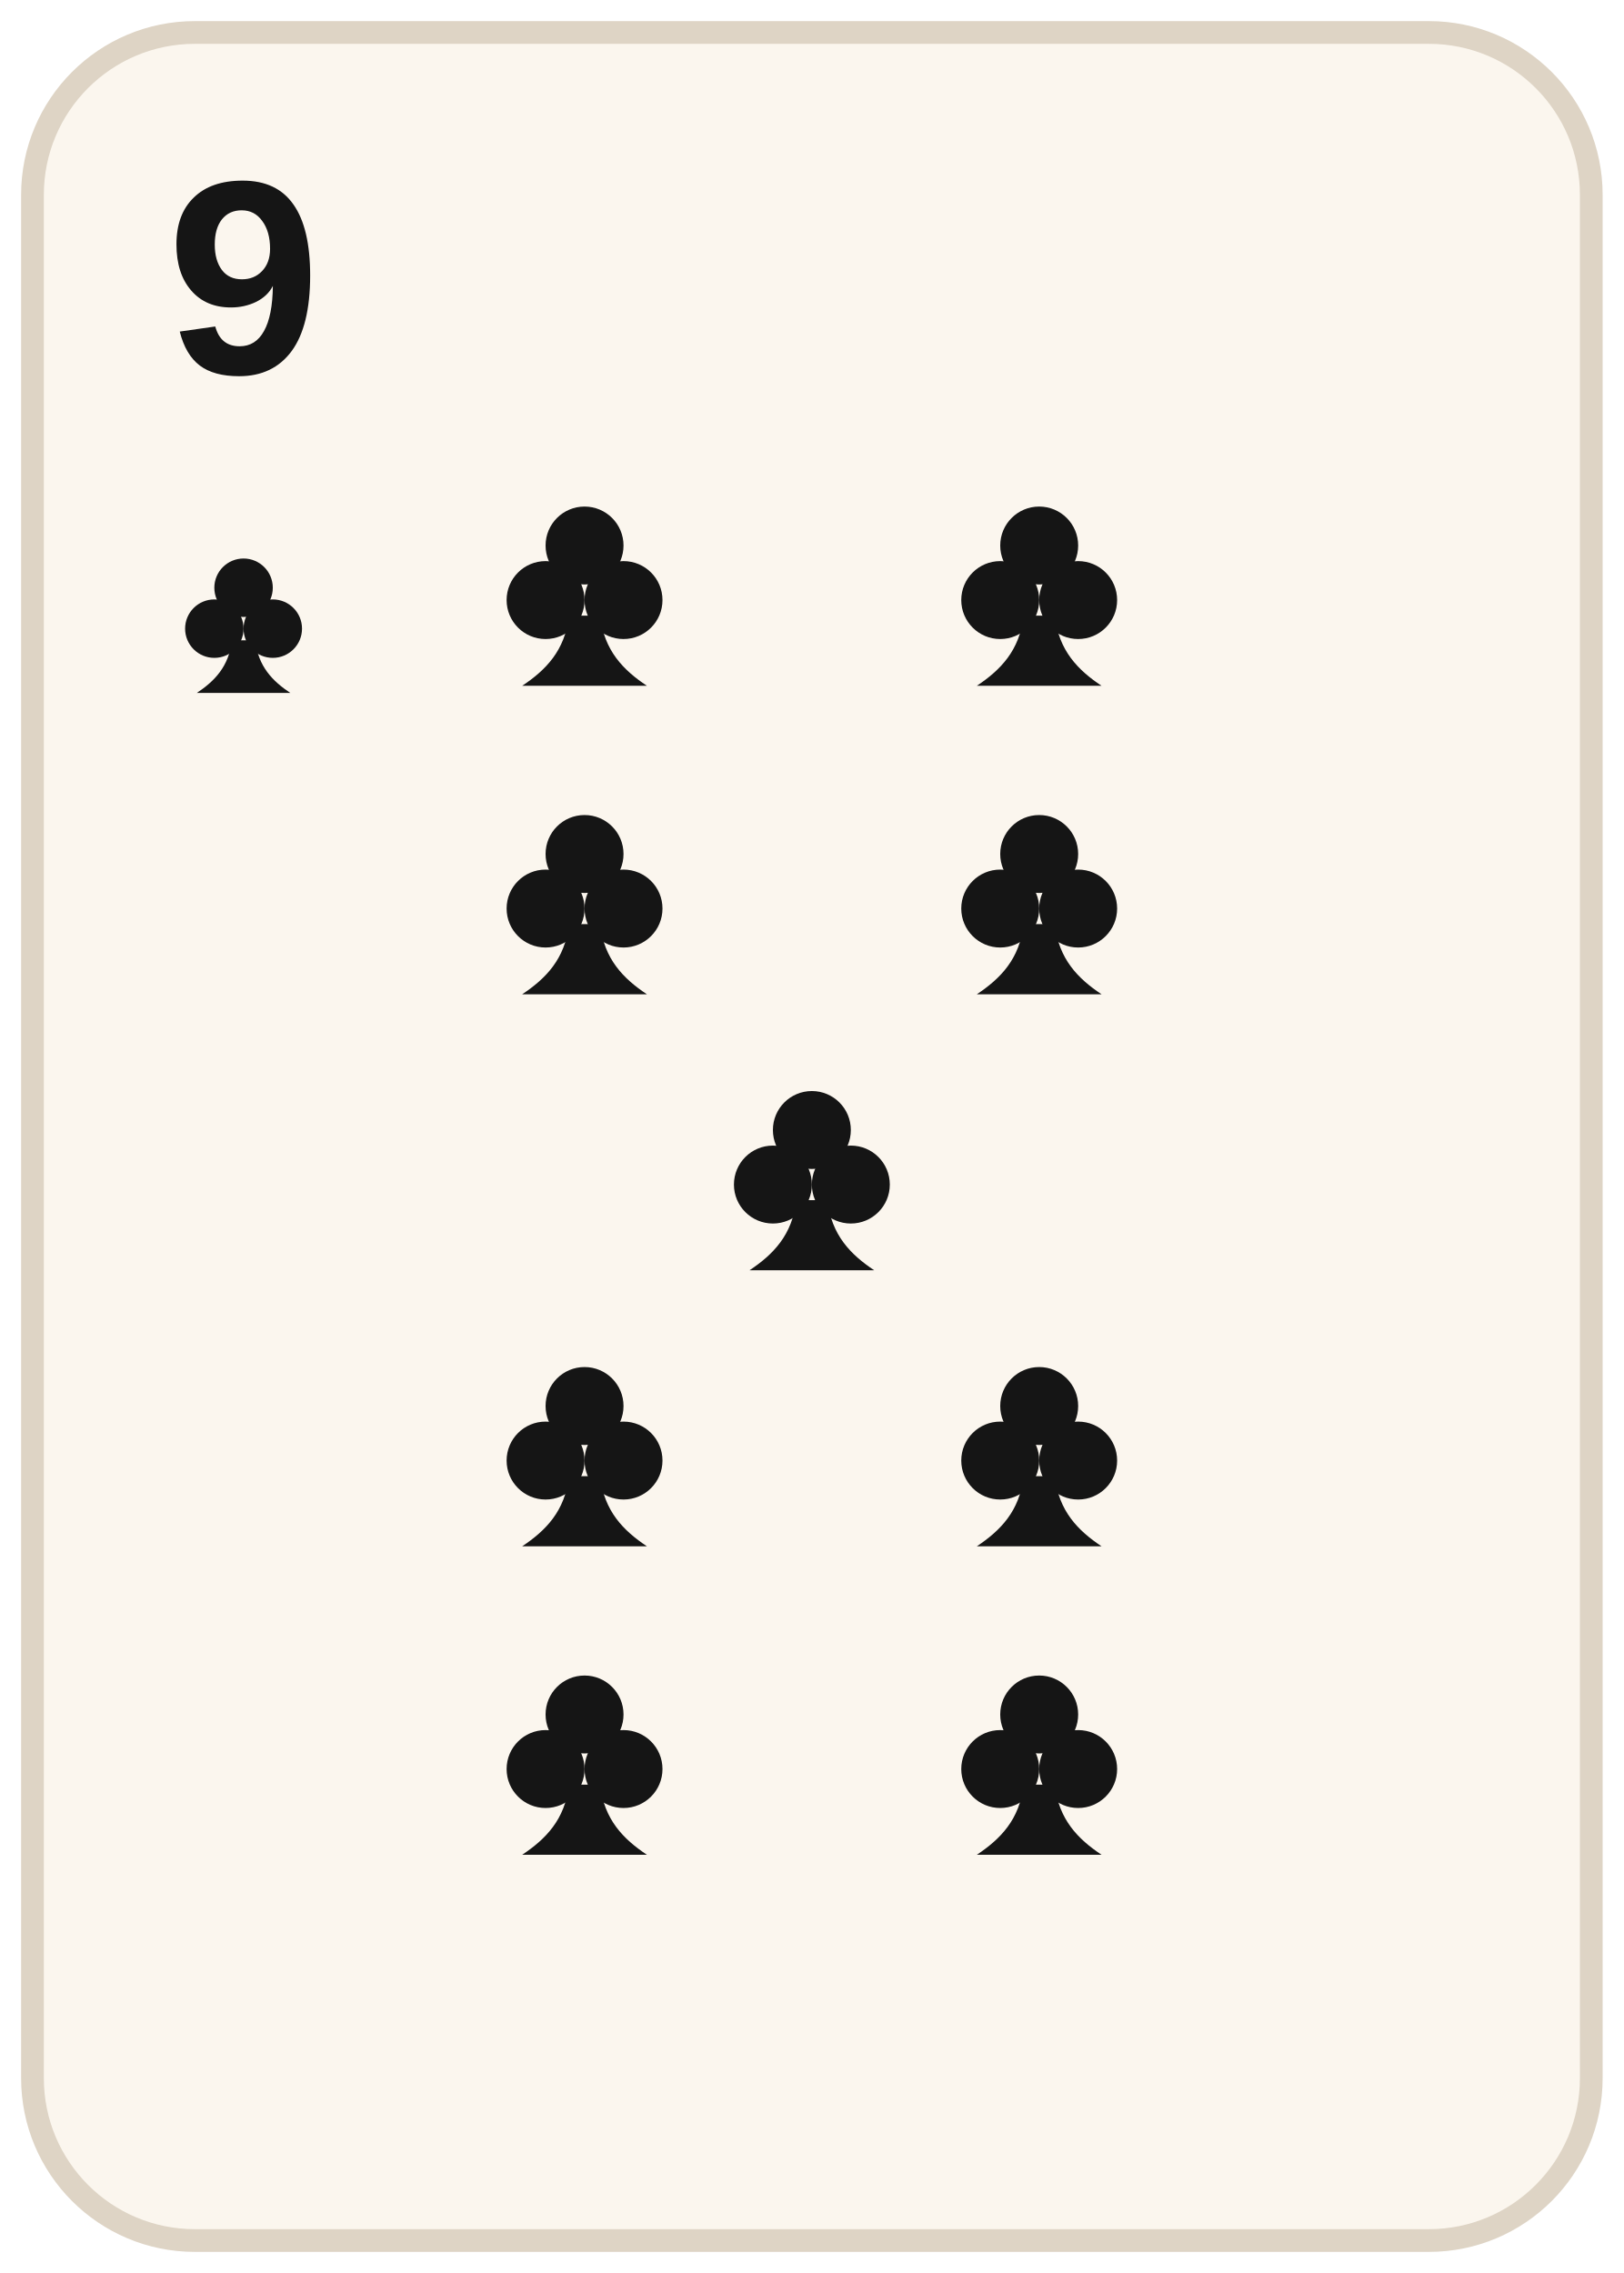
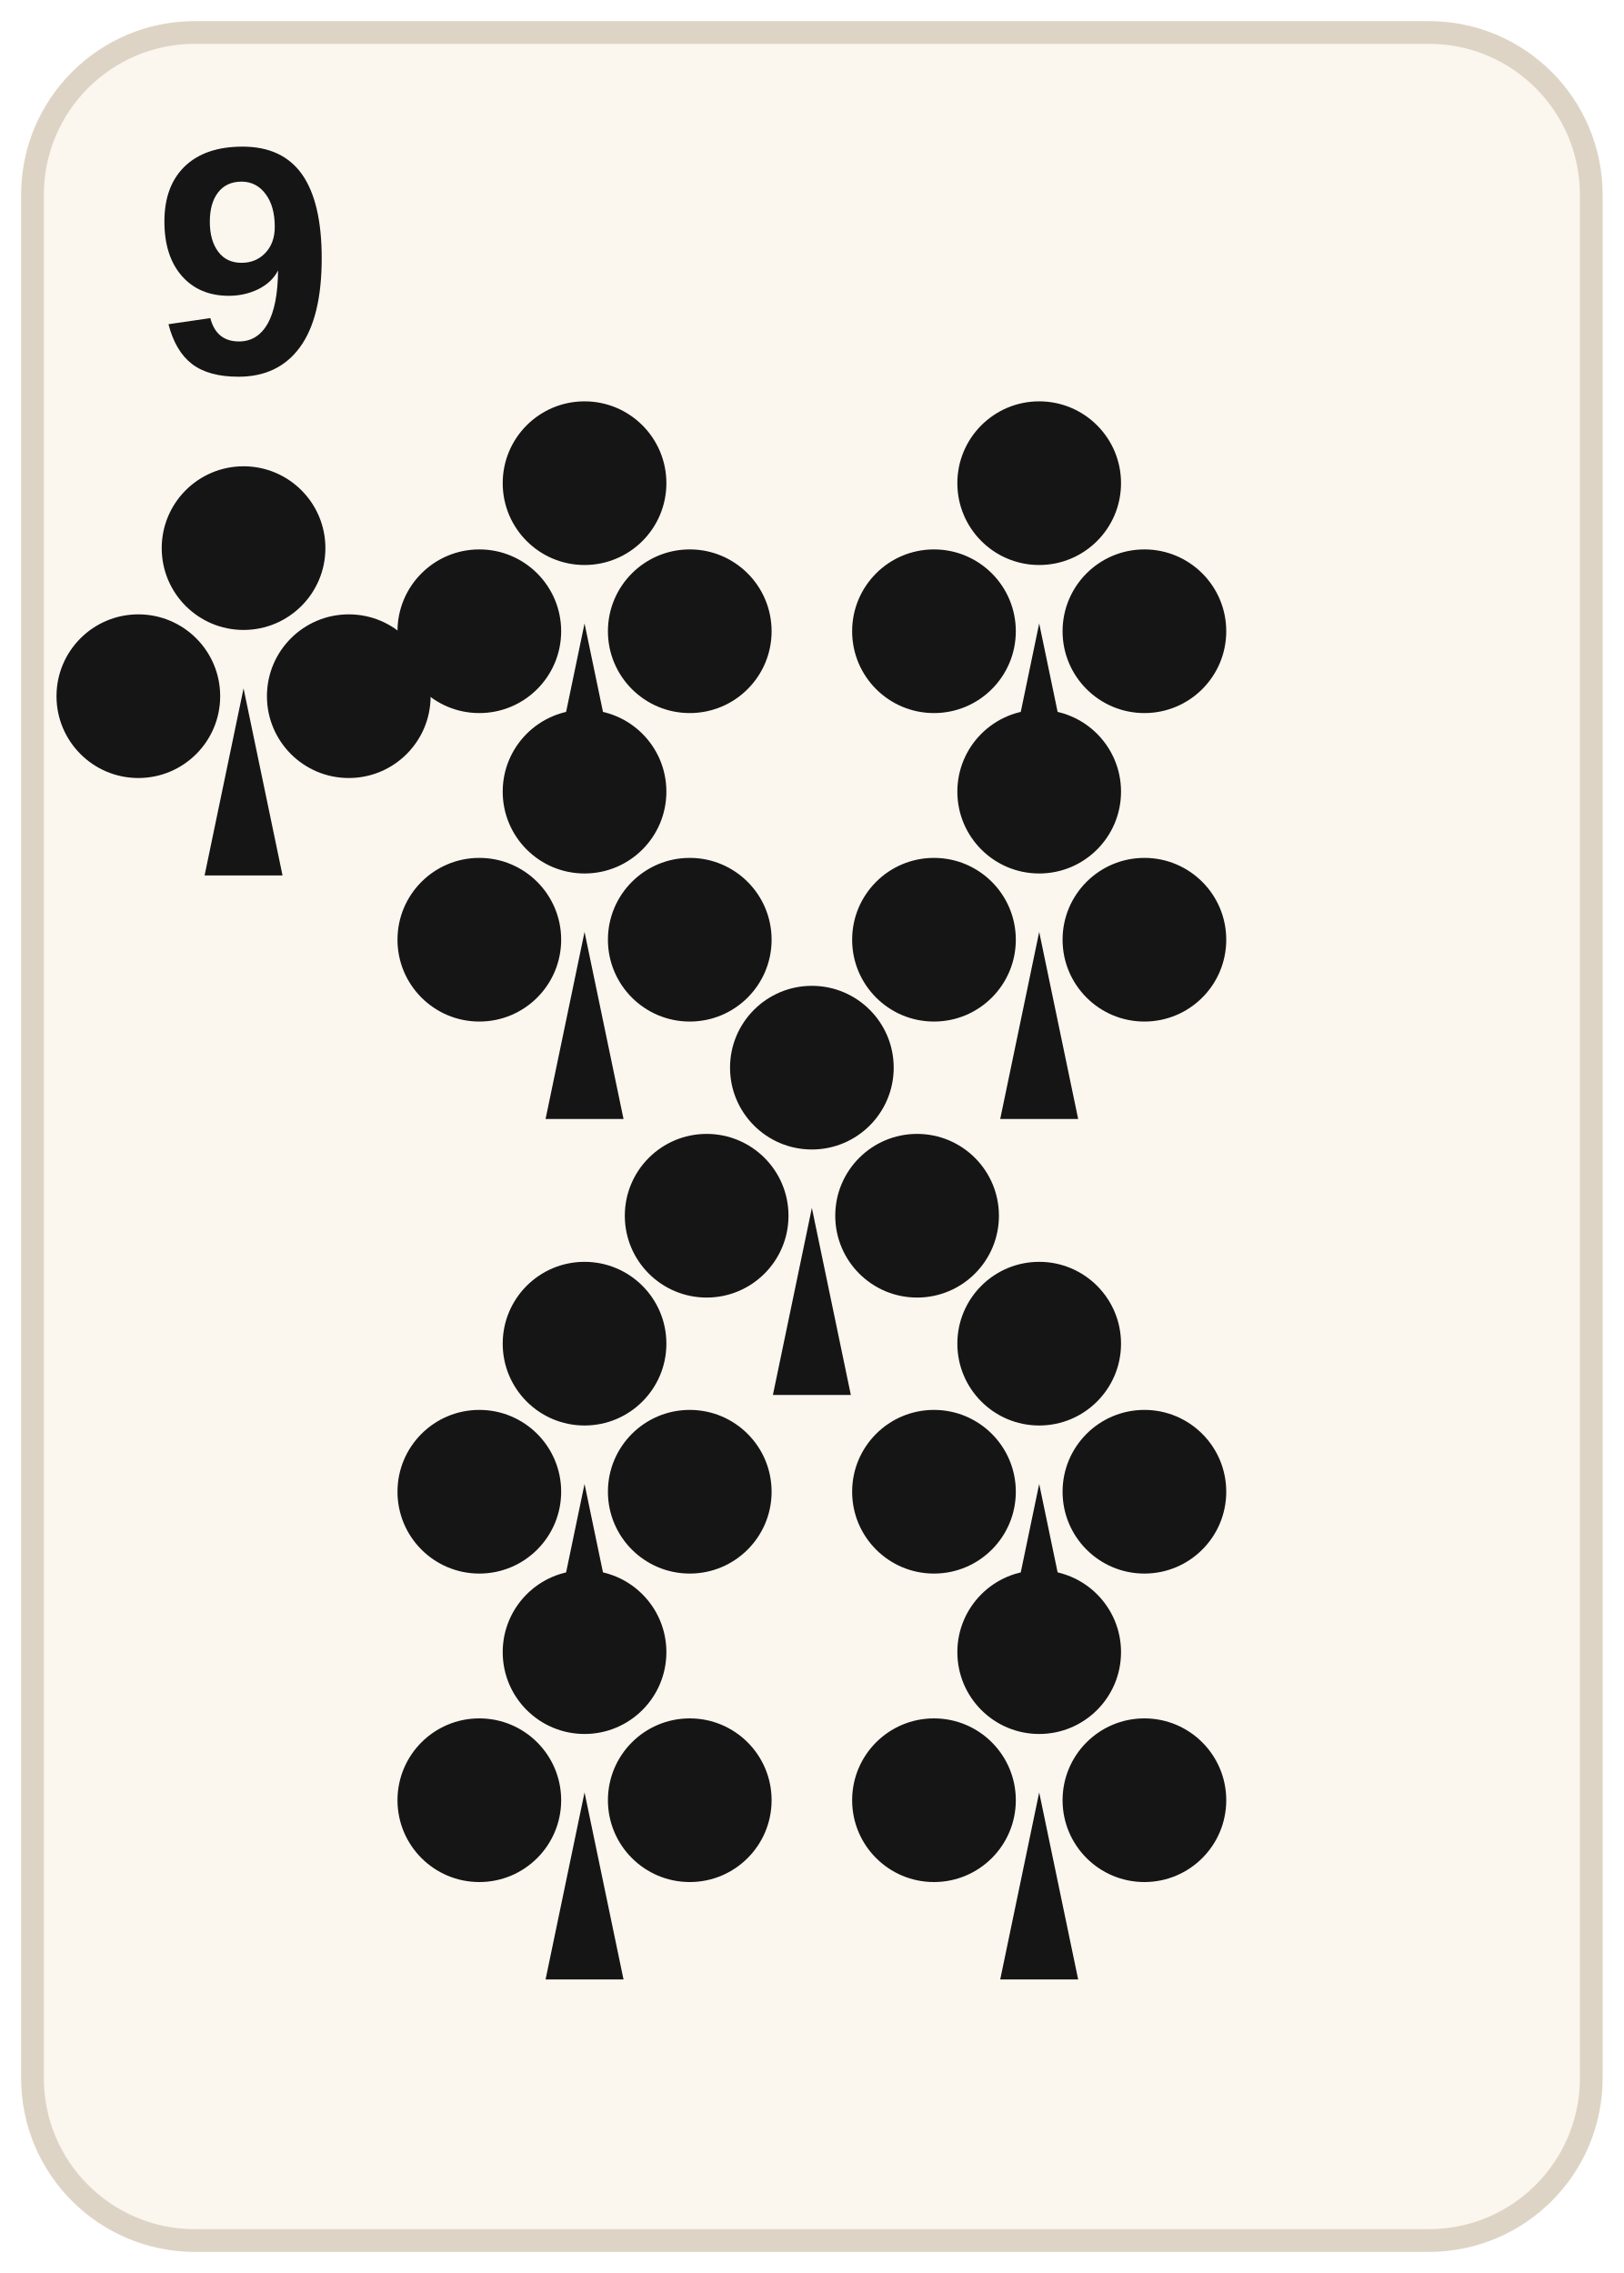
<svg xmlns="http://www.w3.org/2000/svg" viewBox="0 0 100 140" role="img" aria-label="9 of Clubs">
  <rect x="2" y="2" width="96" height="136" rx="10" fill="#fbf6ee" stroke="#ded4c5" stroke-width="1.4" />
  <g font-family="Haskoy,-apple-system,BlinkMacSystemFont,'Segoe UI',Arial,sans-serif">
-     <text x="15" y="23" fill="#151515" font-size="17" font-weight="600" text-anchor="middle">9</text>
-     <g fill="#151515" transform="translate(15 38) scale(0.18)">
-       <circle cx="0" cy="-10" r="10" />
-       <circle cx="-10" cy="4" r="10" />
-       <circle cx="10" cy="4" r="10" />
-       <path d="M-4 8c-1 9-6 14-12 18h32c-6-4-11-9-12-18Z" />
+     <text x="15" y="23" fill="#151515" font-size="20" font-weight="700" text-anchor="middle">9</text>
+     <g fill="#151515" transform="translate(15 40) scale(0.24)">
+       <path d="M-21-26a21 21 0 1 0 42 0 21 21 0 1 0-42 0ZM-48 12a21 21 0 1 0 42 0 21 21 0 1 0-42 0ZM6 12a21 21 0 1 0 42 0 21 21 0 1 0-42 0ZM0 10 10 58H-10Z" />
    </g>
  </g>
  <g>
    <g fill="#151515" transform="translate(36 36) scale(0.24)">
-       <circle cx="0" cy="-10" r="10" />
-       <circle cx="-10" cy="4" r="10" />
-       <circle cx="10" cy="4" r="10" />
-       <path d="M-4 8c-1 9-6 14-12 18h32c-6-4-11-9-12-18Z" />
+       <path d="M-21-26a21 21 0 1 0 42 0 21 21 0 1 0-42 0ZM-48 12a21 21 0 1 0 42 0 21 21 0 1 0-42 0ZM6 12a21 21 0 1 0 42 0 21 21 0 1 0-42 0ZM0 10 10 58H-10Z" />
    </g>
    <g fill="#151515" transform="translate(64 36) scale(0.24)">
-       <circle cx="0" cy="-10" r="10" />
-       <circle cx="-10" cy="4" r="10" />
-       <circle cx="10" cy="4" r="10" />
-       <path d="M-4 8c-1 9-6 14-12 18h32c-6-4-11-9-12-18Z" />
+       <path d="M-21-26a21 21 0 1 0 42 0 21 21 0 1 0-42 0ZM-48 12a21 21 0 1 0 42 0 21 21 0 1 0-42 0ZM6 12a21 21 0 1 0 42 0 21 21 0 1 0-42 0ZM0 10 10 58H-10Z" />
    </g>
    <g fill="#151515" transform="translate(36 55) scale(0.24)">
-       <circle cx="0" cy="-10" r="10" />
-       <circle cx="-10" cy="4" r="10" />
-       <circle cx="10" cy="4" r="10" />
-       <path d="M-4 8c-1 9-6 14-12 18h32c-6-4-11-9-12-18Z" />
+       <path d="M-21-26a21 21 0 1 0 42 0 21 21 0 1 0-42 0ZM-48 12a21 21 0 1 0 42 0 21 21 0 1 0-42 0ZM6 12a21 21 0 1 0 42 0 21 21 0 1 0-42 0ZM0 10 10 58H-10Z" />
    </g>
    <g fill="#151515" transform="translate(64 55) scale(0.24)">
-       <circle cx="0" cy="-10" r="10" />
-       <circle cx="-10" cy="4" r="10" />
-       <circle cx="10" cy="4" r="10" />
-       <path d="M-4 8c-1 9-6 14-12 18h32c-6-4-11-9-12-18Z" />
+       <path d="M-21-26a21 21 0 1 0 42 0 21 21 0 1 0-42 0ZM-48 12a21 21 0 1 0 42 0 21 21 0 1 0-42 0ZM6 12a21 21 0 1 0 42 0 21 21 0 1 0-42 0ZM0 10 10 58H-10Z" />
    </g>
    <g fill="#151515" transform="translate(50 72) scale(0.24)">
-       <circle cx="0" cy="-10" r="10" />
-       <circle cx="-10" cy="4" r="10" />
-       <circle cx="10" cy="4" r="10" />
-       <path d="M-4 8c-1 9-6 14-12 18h32c-6-4-11-9-12-18Z" />
+       <path d="M-21-26a21 21 0 1 0 42 0 21 21 0 1 0-42 0ZM-48 12a21 21 0 1 0 42 0 21 21 0 1 0-42 0ZM6 12a21 21 0 1 0 42 0 21 21 0 1 0-42 0ZM0 10 10 58H-10Z" />
    </g>
    <g fill="#151515" transform="translate(36 89) scale(0.24)">
-       <circle cx="0" cy="-10" r="10" />
-       <circle cx="-10" cy="4" r="10" />
-       <circle cx="10" cy="4" r="10" />
-       <path d="M-4 8c-1 9-6 14-12 18h32c-6-4-11-9-12-18Z" />
+       <path d="M-21-26a21 21 0 1 0 42 0 21 21 0 1 0-42 0ZM-48 12a21 21 0 1 0 42 0 21 21 0 1 0-42 0ZM6 12a21 21 0 1 0 42 0 21 21 0 1 0-42 0ZM0 10 10 58H-10Z" />
    </g>
    <g fill="#151515" transform="translate(64 89) scale(0.24)">
-       <circle cx="0" cy="-10" r="10" />
-       <circle cx="-10" cy="4" r="10" />
-       <circle cx="10" cy="4" r="10" />
-       <path d="M-4 8c-1 9-6 14-12 18h32c-6-4-11-9-12-18Z" />
+       <path d="M-21-26a21 21 0 1 0 42 0 21 21 0 1 0-42 0ZM-48 12a21 21 0 1 0 42 0 21 21 0 1 0-42 0ZM6 12a21 21 0 1 0 42 0 21 21 0 1 0-42 0ZM0 10 10 58H-10Z" />
    </g>
    <g fill="#151515" transform="translate(36 108) scale(0.24)">
-       <circle cx="0" cy="-10" r="10" />
-       <circle cx="-10" cy="4" r="10" />
-       <circle cx="10" cy="4" r="10" />
-       <path d="M-4 8c-1 9-6 14-12 18h32c-6-4-11-9-12-18Z" />
+       <path d="M-21-26a21 21 0 1 0 42 0 21 21 0 1 0-42 0ZM-48 12a21 21 0 1 0 42 0 21 21 0 1 0-42 0ZM6 12a21 21 0 1 0 42 0 21 21 0 1 0-42 0ZM0 10 10 58H-10Z" />
    </g>
    <g fill="#151515" transform="translate(64 108) scale(0.24)">
-       <circle cx="0" cy="-10" r="10" />
-       <circle cx="-10" cy="4" r="10" />
-       <circle cx="10" cy="4" r="10" />
-       <path d="M-4 8c-1 9-6 14-12 18h32c-6-4-11-9-12-18Z" />
+       <path d="M-21-26a21 21 0 1 0 42 0 21 21 0 1 0-42 0ZM-48 12a21 21 0 1 0 42 0 21 21 0 1 0-42 0ZM6 12a21 21 0 1 0 42 0 21 21 0 1 0-42 0ZM0 10 10 58H-10Z" />
    </g>
  </g>
</svg>
